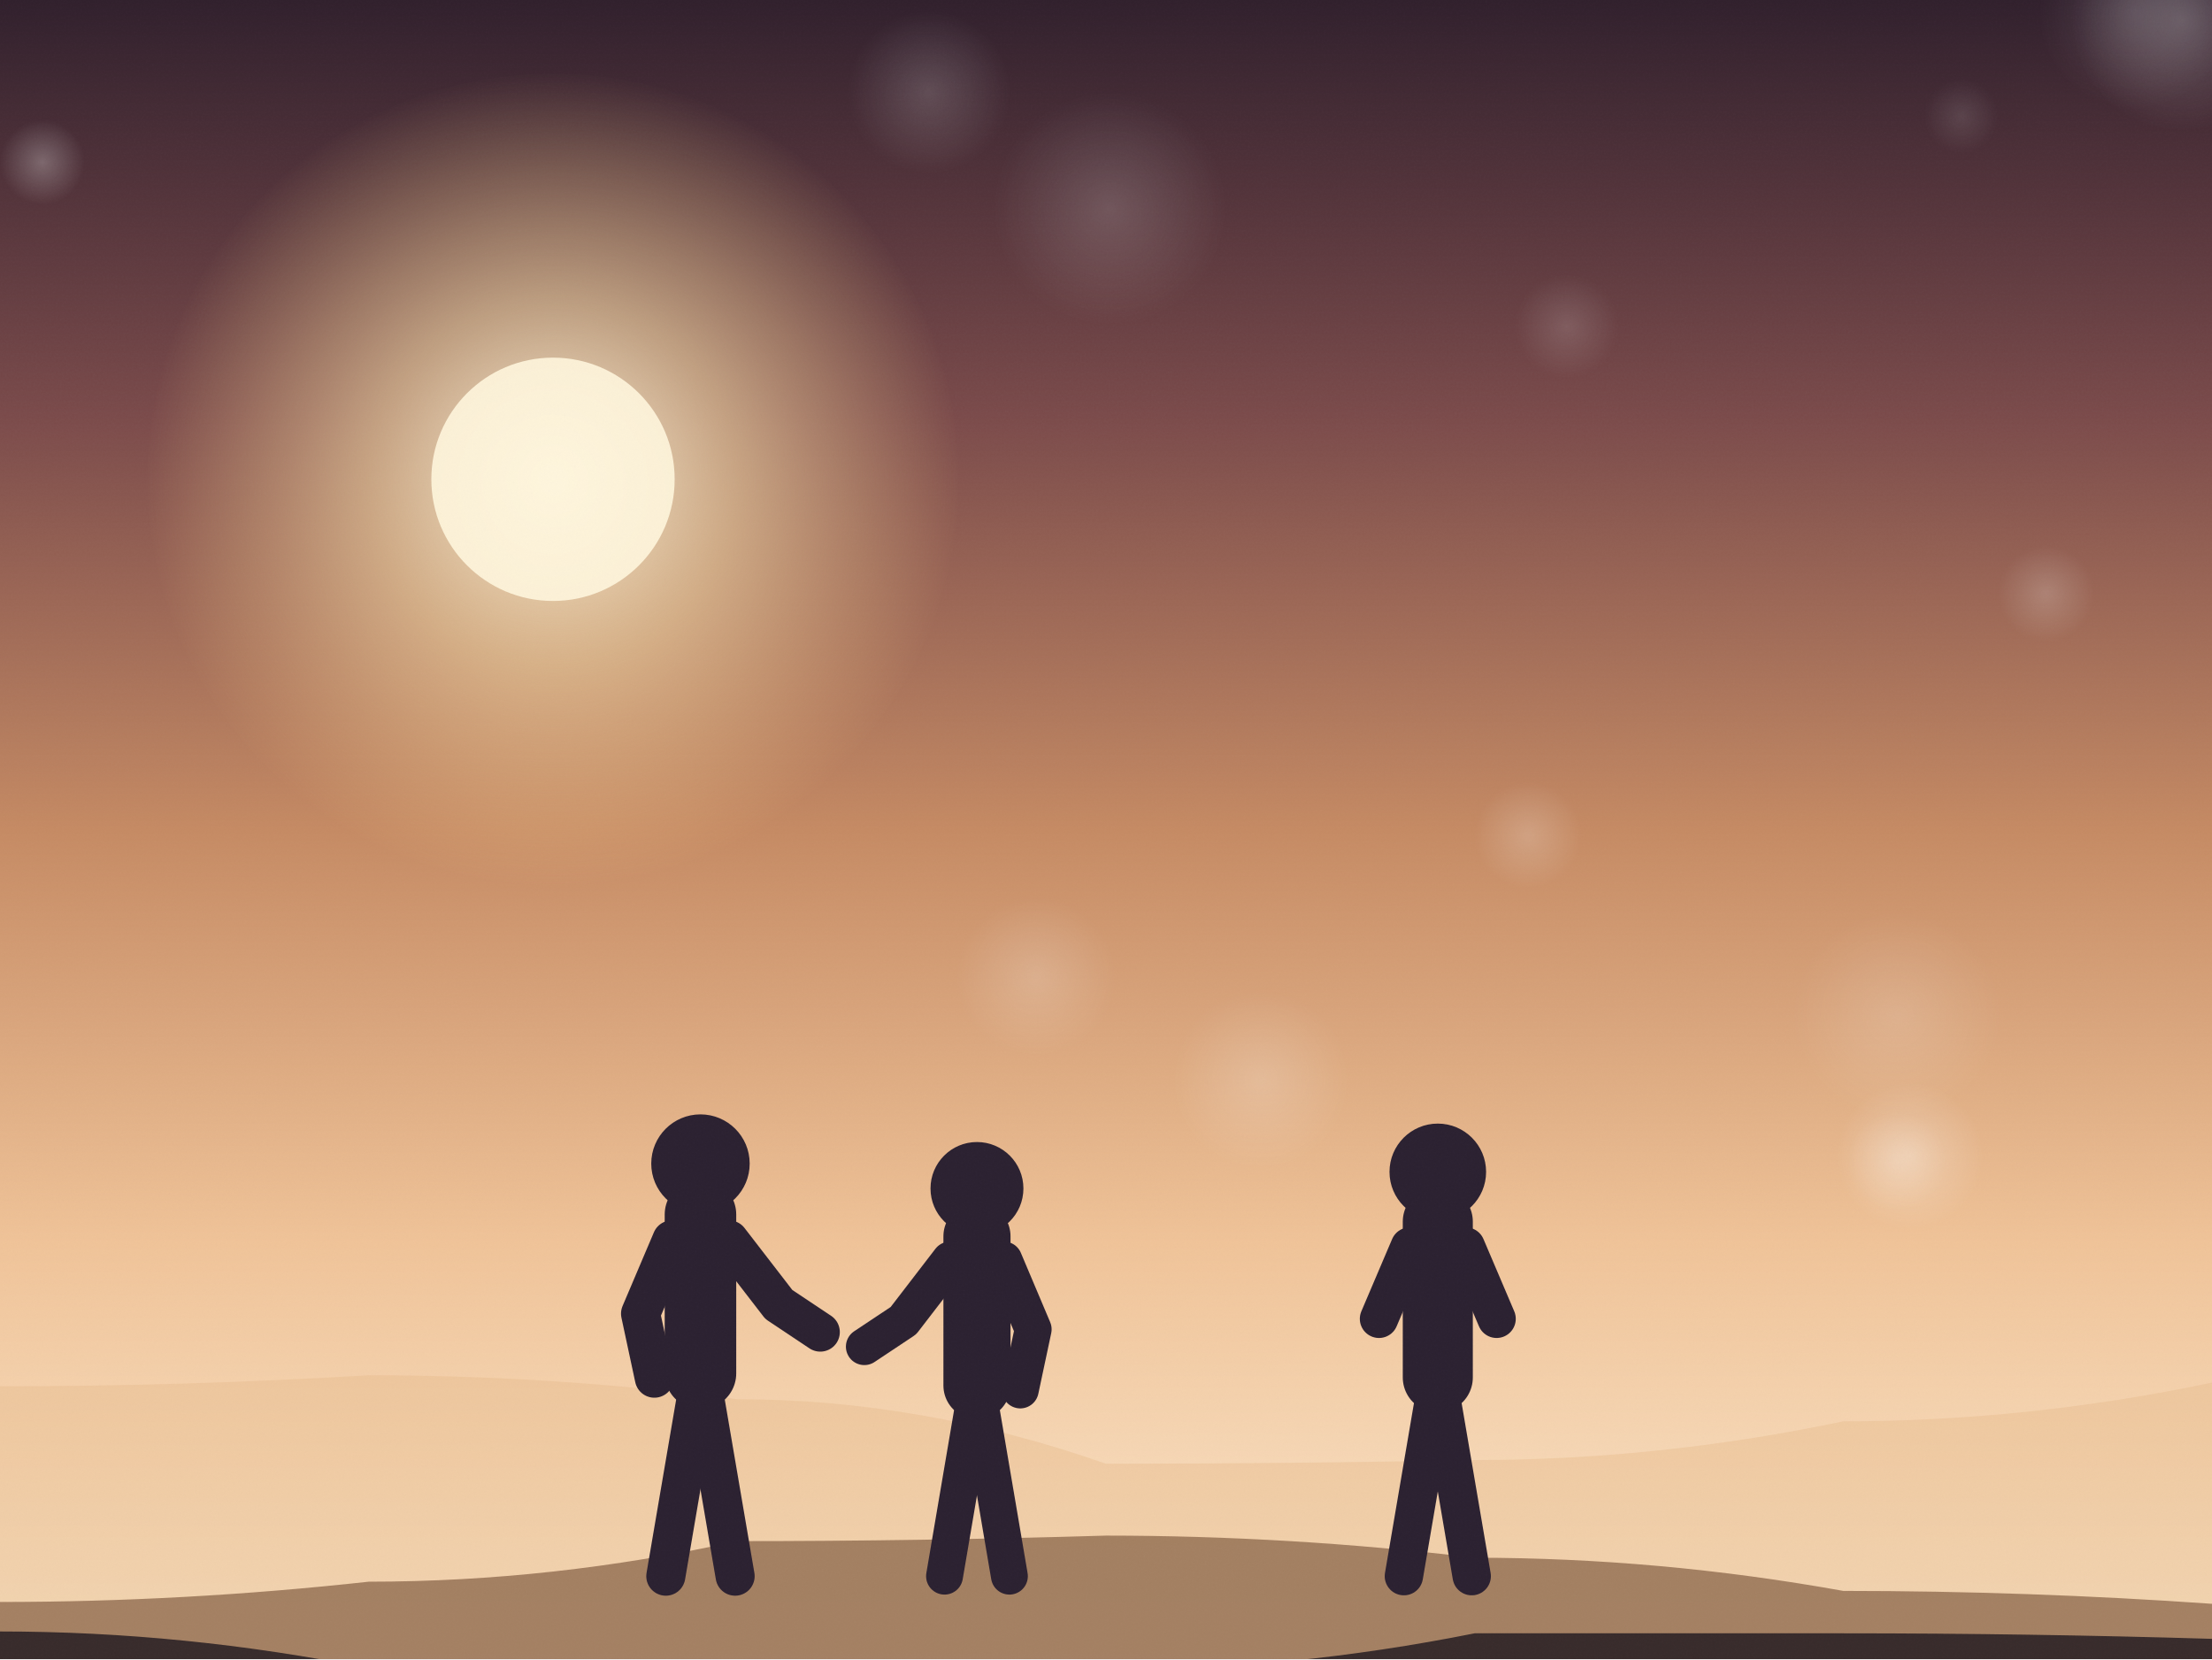
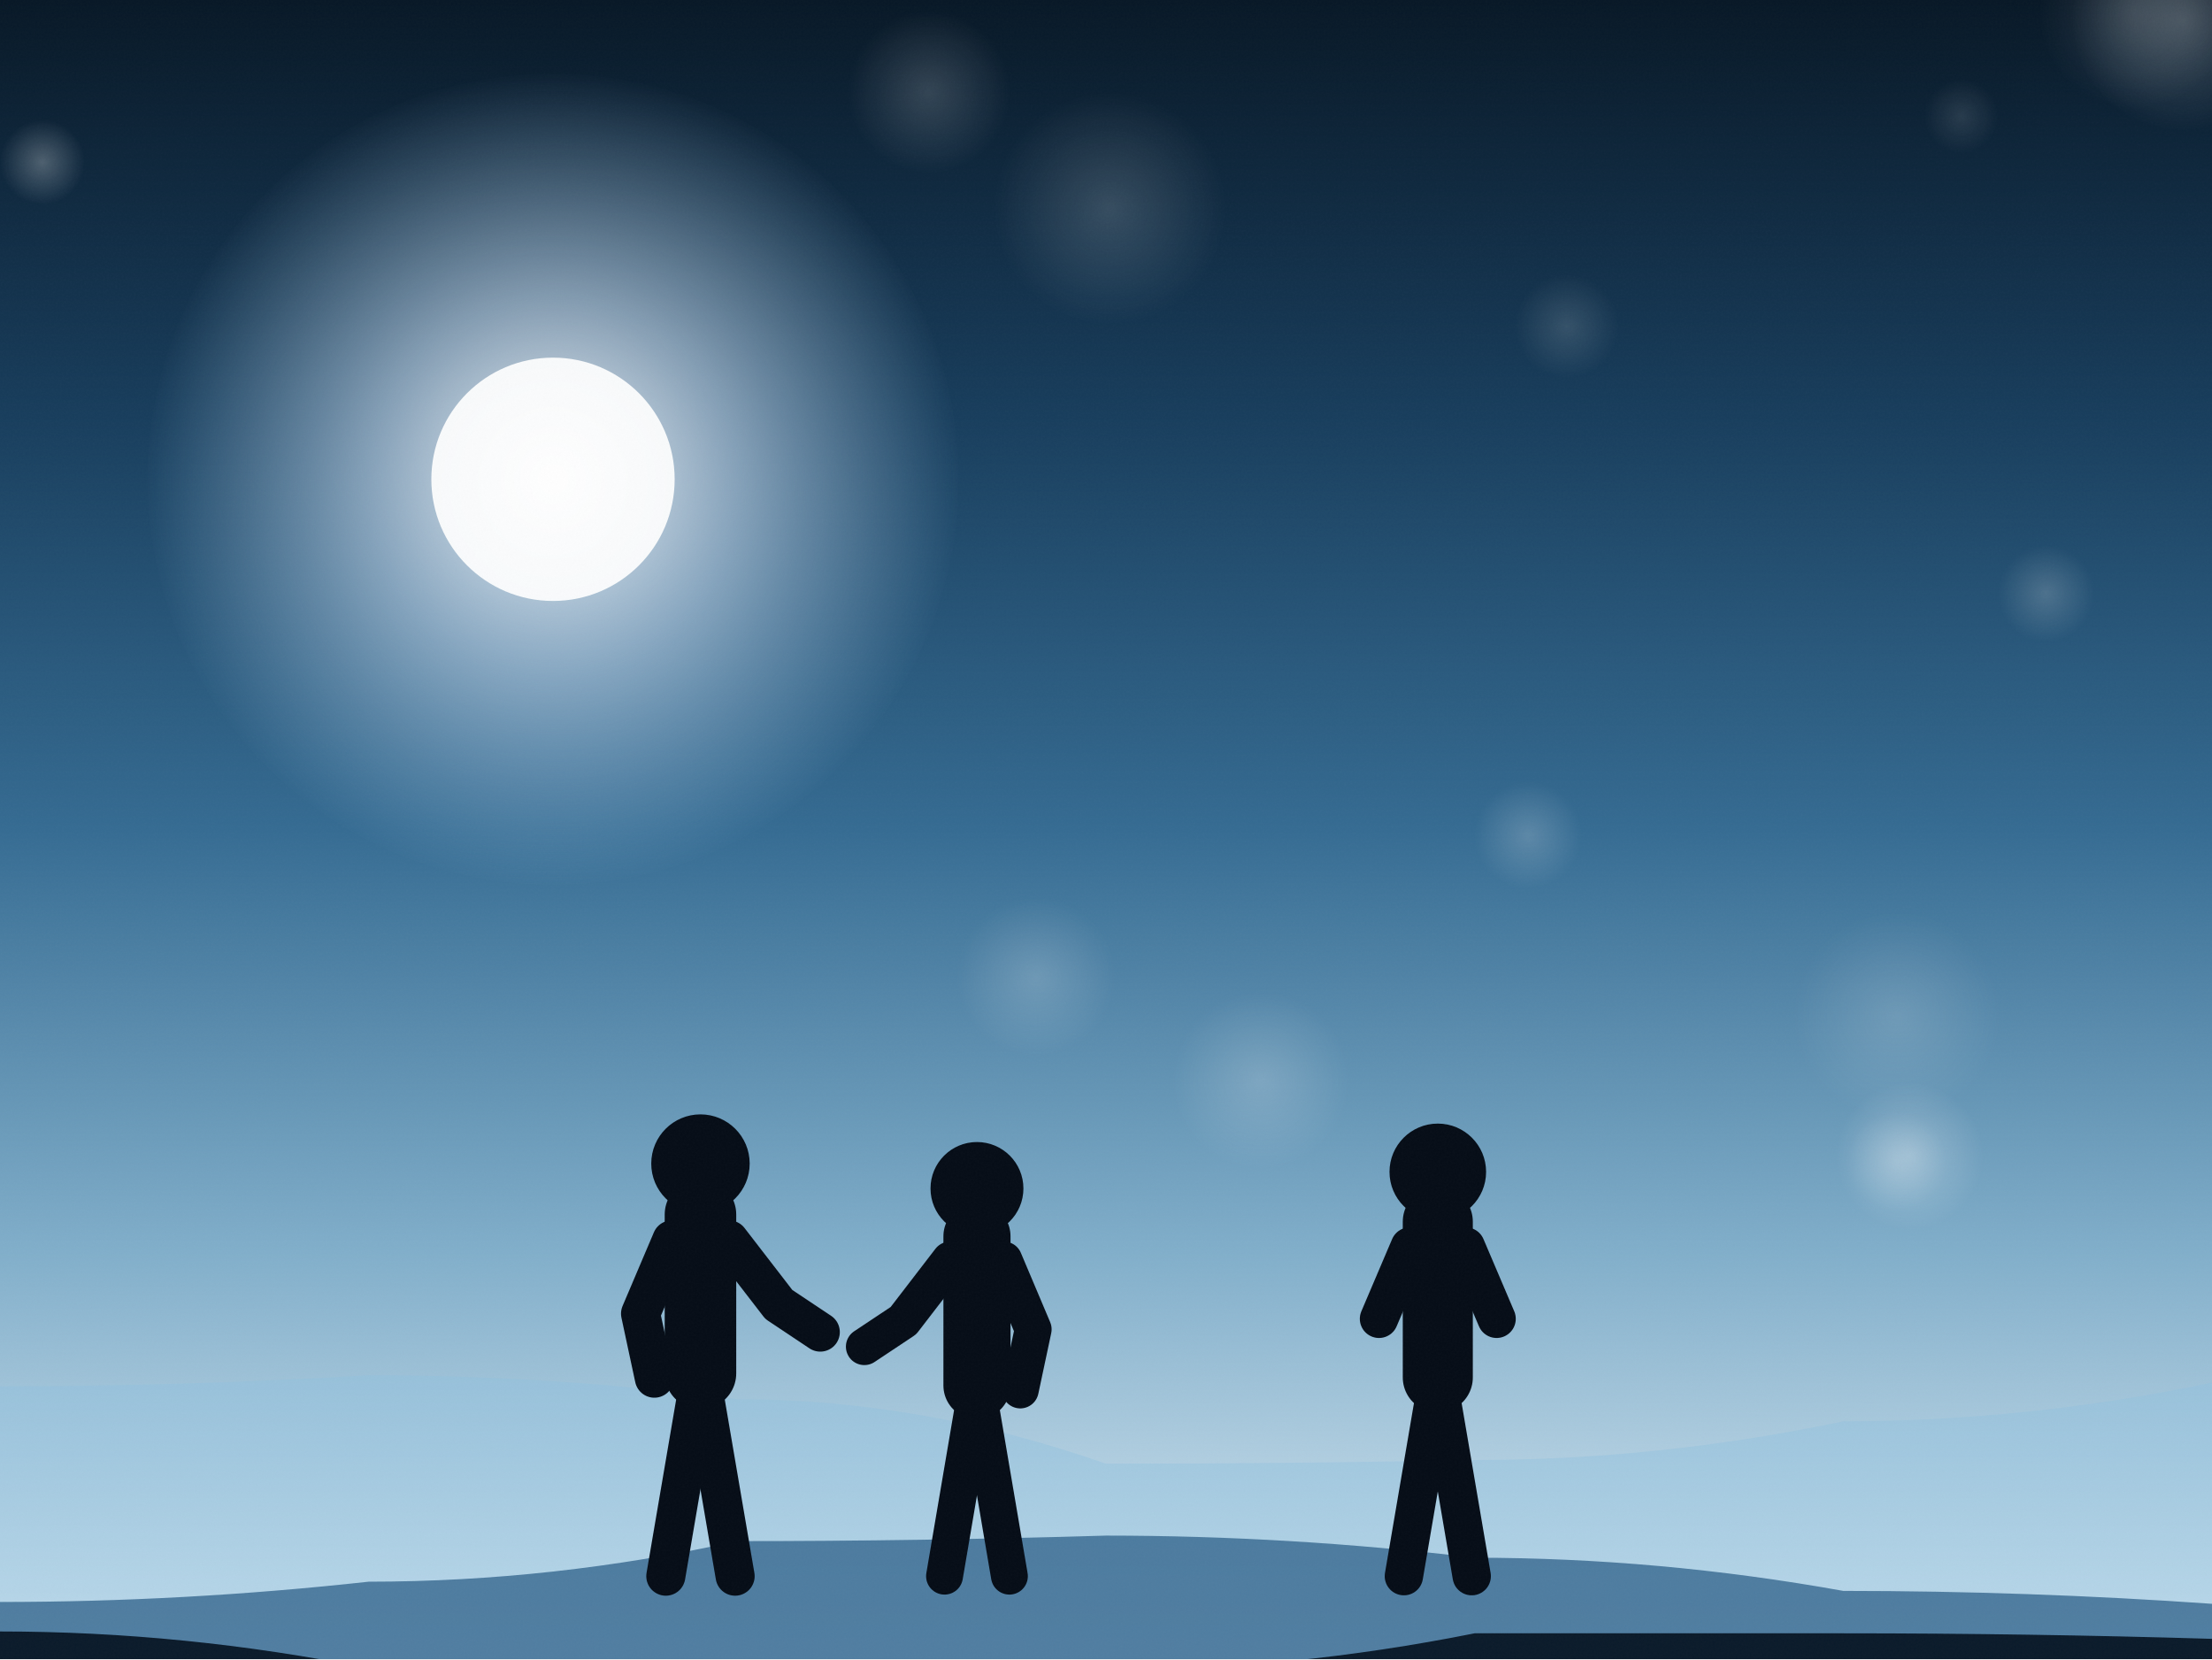
<svg xmlns="http://www.w3.org/2000/svg" viewBox="0 0 1200 900" width="1200" height="900" role="img" preserveAspectRatio="xMidYMid slice">
  <defs>
    <linearGradient id="gal05_sky" x1="0" y1="0" x2="0" y2="1">
-       <stop offset="0.00" stop-color="#301f2c" />
-       <stop offset="0.25" stop-color="#7a4a4a" />
-       <stop offset="0.50" stop-color="#c58a63" />
-       <stop offset="0.75" stop-color="#f0c398" />
-       <stop offset="1.00" stop-color="#fbe7cd" />
+       <stop offset="0.00" stop-color="#071726" />
+       <stop offset="0.25" stop-color="#173d5c" />
+       <stop offset="0.50" stop-color="#356b92" />
+       <stop offset="0.75" stop-color="#7fadc9" />
+       <stop offset="1.00" stop-color="#dbeaf4" />
    </linearGradient>
    <radialGradient id="gal05_sun">
-       <stop offset="0" stop-color="#fff8e2" stop-opacity=".95" />
-       <stop offset=".45" stop-color="#ffe6ae" stop-opacity=".55" />
-       <stop offset="1" stop-color="#ffd591" stop-opacity="0" />
+       <stop offset="0" stop-color="#ffffff" stop-opacity=".96" />
+       <stop offset=".45" stop-color="#dceeff" stop-opacity=".55" />
+       <stop offset="1" stop-color="#b9dcf7" stop-opacity="0" />
    </radialGradient>
    <radialGradient id="gal05_bok">
      <stop offset="0" stop-color="#ffffff" stop-opacity=".55" />
      <stop offset="1" stop-color="#ffffff" stop-opacity="0" />
    </radialGradient>
    <filter id="gal05_gr" x="0" y="0" width="100%" height="100%">
      <feTurbulence type="fractalNoise" baseFrequency="0.9" numOctaves="3" stitchTiles="stitch" />
      <feColorMatrix type="saturate" values="0" />
      <feComponentTransfer>
        <feFuncA type="linear" slope="0.5" />
      </feComponentTransfer>
    </filter>
    <filter id="gal05_soft" x="-20%" y="-20%" width="140%" height="140%">
      <feGaussianBlur stdDeviation="14" />
    </filter>
  </defs>
  <rect width="1200" height="900" fill="url(#gal05_sky)" />
  <circle cx="300" cy="260" r="220" fill="url(#gal05_sun)" />
-   <circle cx="300" cy="260" r="66" fill="#fff6dd" opacity=".9" />
+   <circle cx="300" cy="260" r="66" fill="#ffffff" opacity=".92" />
  <circle cx="1158" cy="7" r="52" fill="url(#gal05_bok)" opacity="0.23" />
  <circle cx="1184" cy="11" r="60" fill="url(#gal05_bok)" opacity="0.40" />
  <circle cx="1029" cy="630" r="27" fill="url(#gal05_bok)" opacity="0.29" />
  <circle cx="850" cy="177" r="28" fill="url(#gal05_bok)" opacity="0.25" />
  <circle cx="1029" cy="551" r="56" fill="url(#gal05_bok)" opacity="0.25" />
  <circle cx="1110" cy="322" r="26" fill="url(#gal05_bok)" opacity="0.33" />
  <circle cx="504" cy="50" r="44" fill="url(#gal05_bok)" opacity="0.30" />
  <circle cx="684" cy="586" r="48" fill="url(#gal05_bok)" opacity="0.31" />
  <circle cx="1036" cy="627" r="40" fill="url(#gal05_bok)" opacity="0.48" />
  <circle cx="23" cy="88" r="23" fill="url(#gal05_bok)" opacity="0.48" />
  <circle cx="829" cy="453" r="29" fill="url(#gal05_bok)" opacity="0.34" />
  <circle cx="1064" cy="63" r="20" fill="url(#gal05_bok)" opacity="0.20" />
  <circle cx="562" cy="530" r="43" fill="url(#gal05_bok)" opacity="0.31" />
  <circle cx="602" cy="113" r="63" fill="url(#gal05_bok)" opacity="0.29" />
-   <path d="M0,900 L0,752 Q100,752 200,746 Q300,746 400,759 Q500,759 600,794 Q700,794 800,792 Q900,792 1000,771 Q1100,771 1200,750 L1200,900 Z" fill="#e6b98a" opacity="0.4" />
-   <path d="M0,900 L0,869 Q100,869 200,858 Q300,858 400,836 Q500,836 600,833 Q700,833 800,845 Q900,845 1000,863 Q1100,863 1200,870 L1200,900 Z" fill="#8a6448" opacity="0.75" />
-   <path d="M0,900 L0,885 Q100,885 200,905 Q300,905 400,908 Q500,908 600,906 Q700,906 800,886 Q900,886 1000,886 Q1100,886 1200,889 L1200,900 Z" fill="#372a2a" opacity="1" />
-   <g fill="#2a2030" stroke="#2a2030" opacity="1.0" stroke-linecap="round" stroke-linejoin="round">
+   <path d="M0,900 L0,752 Q100,752 200,746 Q300,746 400,759 Q500,759 600,794 Q700,794 800,792 Q900,792 1000,771 Q1100,771 1200,750 L1200,900 Z" fill="#8ec0de" opacity="0.4" />
+   <path d="M0,900 L0,869 Q100,869 200,858 Q300,858 400,836 Q500,836 600,833 Q700,833 800,845 Q900,845 1000,863 Q1100,863 1200,870 L1200,900 Z" fill="#2c5f88" opacity="0.75" />
+   <path d="M0,900 L0,885 Q100,885 200,905 Q300,905 400,908 Q500,908 600,906 Q700,906 800,886 Q900,886 1000,886 Q1100,886 1200,889 L1200,900 Z" fill="#0a1a2a" opacity="1" />
+   <g fill="#050c16" stroke="#050c16" opacity="1.0" stroke-linecap="round" stroke-linejoin="round">
    <circle cx="380.0" cy="631.2" r="26.2" />
    <line x1="380.0" y1="658.8" x2="380.0" y2="745.0" stroke-width="38.8" />
    <path d="M395.5,672.6 L422.5,707.6 L445.0,722.6" fill="none" stroke-width="21.2" />
    <path d="M364.5,672.6 L347.5,712.6 L355.0,747.6" fill="none" stroke-width="21.2" />
    <line x1="380.0" y1="745.0" x2="361.2" y2="855.0" stroke-width="21.2" />
    <line x1="380.0" y1="745.0" x2="398.8" y2="855.0" stroke-width="21.2" />
  </g>
-   <g fill="#2a2030" stroke="#2a2030" opacity="1.0" stroke-linecap="round" stroke-linejoin="round">
+   <g fill="#050c16" stroke="#050c16" opacity="1.0" stroke-linecap="round" stroke-linejoin="round">
    <circle cx="530.0" cy="644.7" r="24.7" />
    <line x1="530.0" y1="670.6" x2="530.0" y2="751.6" stroke-width="36.4" />
    <path d="M515.4,683.5 L490.1,716.4 L468.9,730.5" fill="none" stroke-width="20.0" />
    <path d="M544.6,683.5 L560.5,721.1 L553.5,754.0" fill="none" stroke-width="20.0" />
    <line x1="530.0" y1="751.6" x2="512.4" y2="855.0" stroke-width="20.0" />
    <line x1="530.0" y1="751.6" x2="547.6" y2="855.0" stroke-width="20.0" />
  </g>
-   <g fill="#2a2030" stroke="#2a2030" opacity="1.0" stroke-linecap="round" stroke-linejoin="round">
+   <g fill="#050c16" stroke="#050c16" opacity="1.0" stroke-linecap="round" stroke-linejoin="round">
    <circle cx="780.0" cy="635.7" r="25.7" />
    <line x1="780.0" y1="662.7" x2="780.0" y2="747.2" stroke-width="38.0" />
    <path d="M764.8,676.2 L748.1,715.4" fill="none" stroke-width="20.8" />
    <path d="M795.2,676.2 L811.9,715.4" fill="none" stroke-width="20.8" />
    <line x1="780.0" y1="747.2" x2="761.6" y2="855.0" stroke-width="20.8" />
    <line x1="780.0" y1="747.2" x2="798.4" y2="855.0" stroke-width="20.8" />
  </g>
  <rect width="1200" height="900" filter="url(#gal05_gr)" opacity="0.055" />
</svg>
